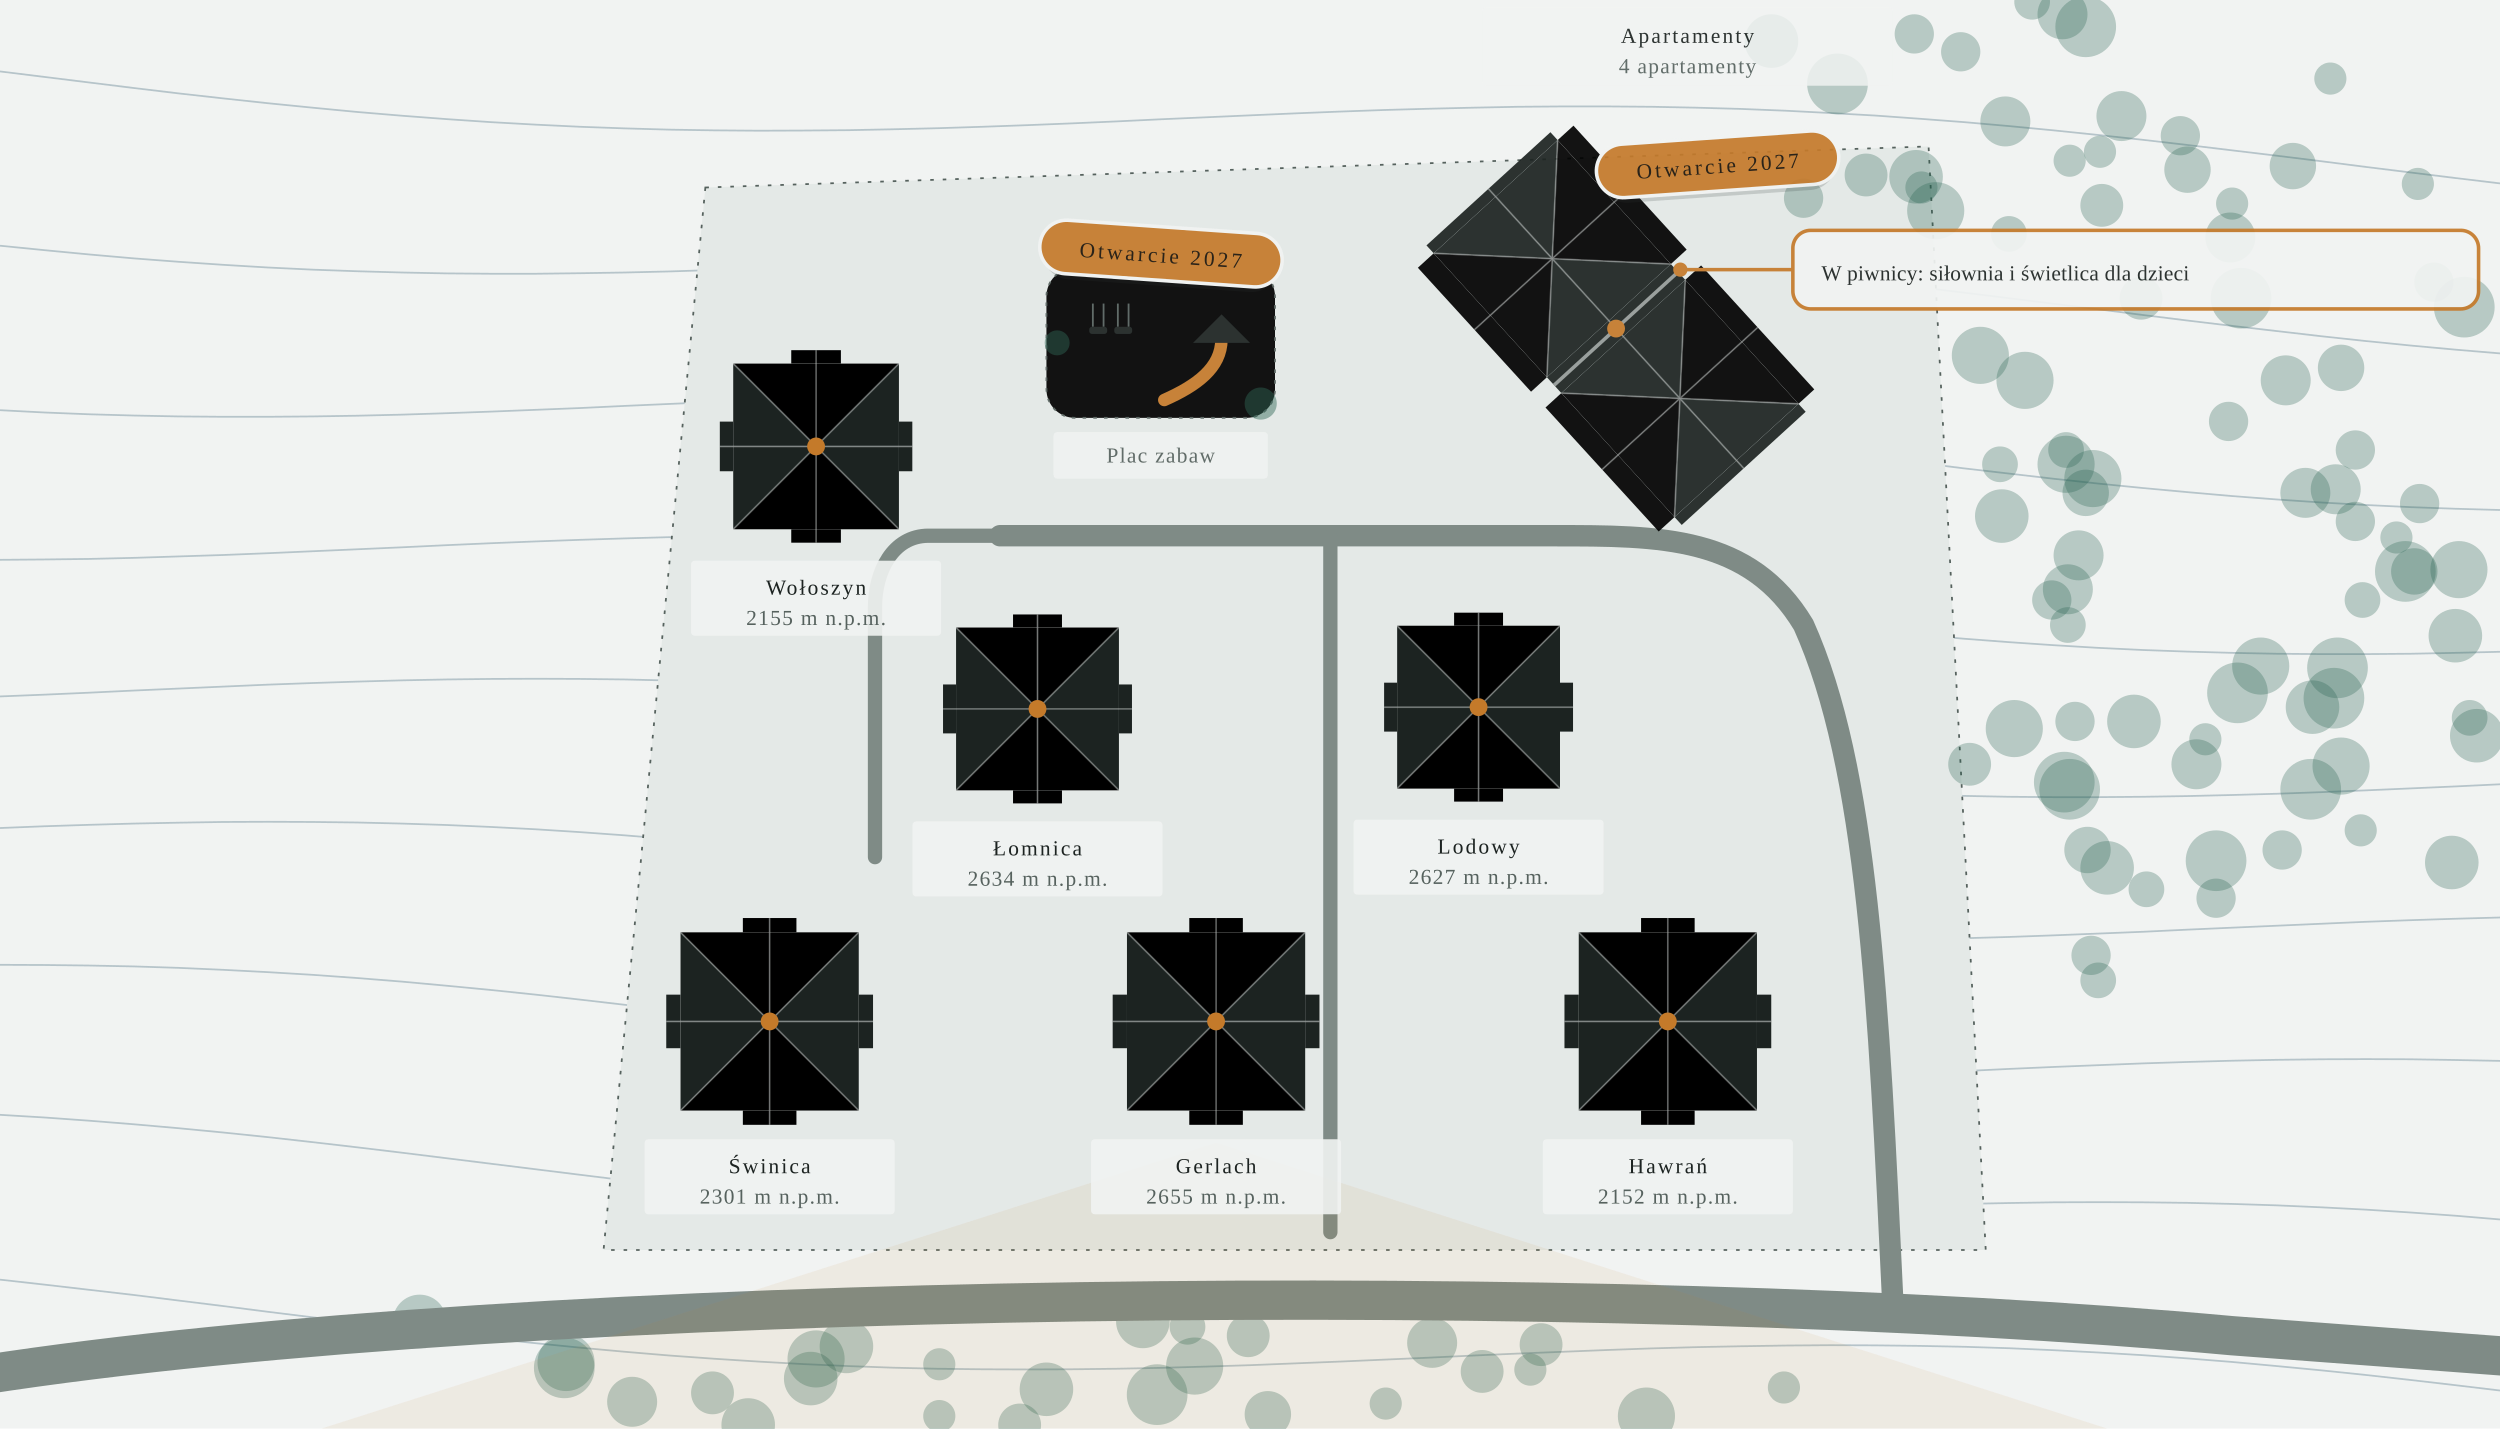
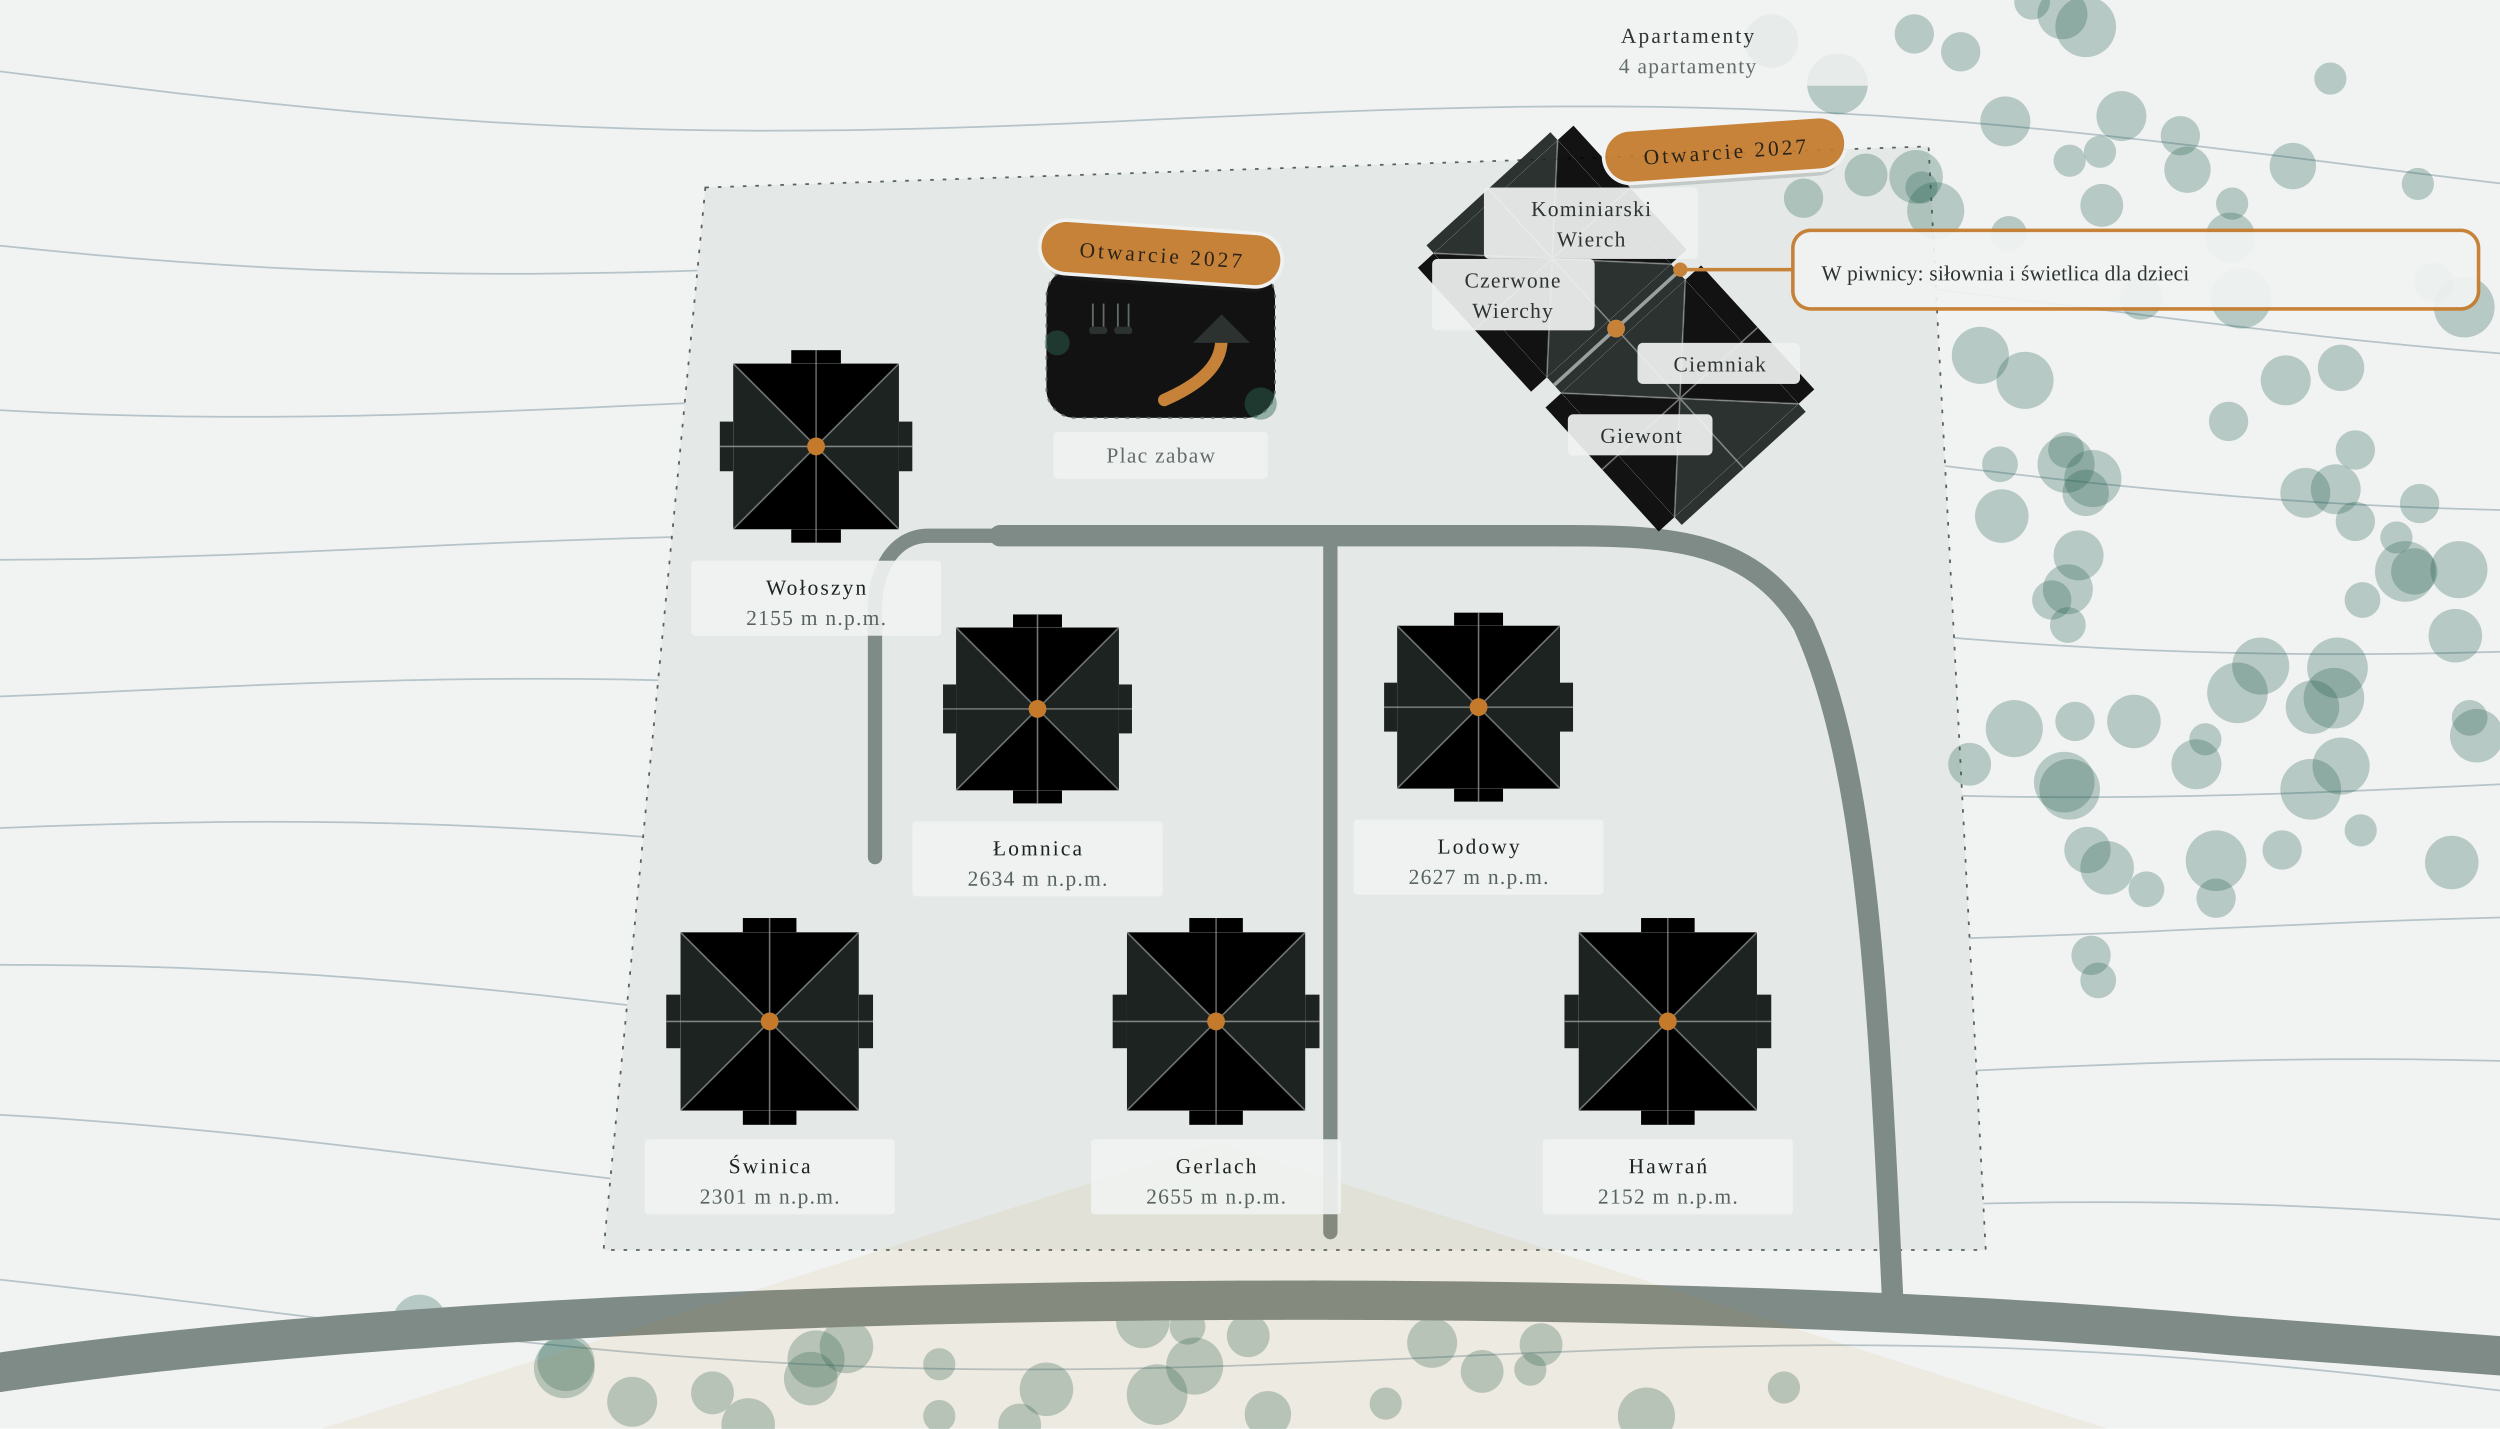
<svg xmlns="http://www.w3.org/2000/svg" viewBox="0 0 1400 800" role="img" aria-labelledby="g1-tytul">
-   <style>.teren{fill:var(--color-tlo,#f1f3f2)}.dzialka{fill:var(--color-tlo-2,#e4e9e7)}.poziomice path{fill:none;stroke:var(--color-poziomica,#6e8b98);stroke-width:1;opacity:.45;vector-effect:non-scaling-stroke}.droga{fill:none;stroke:var(--color-linia-mocna,#7f8b86);stroke-linecap:round;stroke-linejoin:round}.ogrodzenie{fill:none;stroke:var(--color-wyciszony,#56625e);stroke-width:1;stroke-dasharray:2 5;vector-effect:non-scaling-stroke}.las circle{fill:var(--color-swierk,#1f5c4a);opacity:.28}.stozek{fill:var(--color-bursztyn,#c47a2a);opacity:.08}.dach{fill:var(--color-atrament,#1c2321)}.dach-jasna{fill:color-mix(in srgb,var(--color-atrament,#1c2321) 70%,var(--color-tlo,#f1f3f2))}.dach-pol{fill:color-mix(in srgb,var(--color-atrament,#1c2321) 84%,var(--color-tlo,#f1f3f2))}.dach-ciemna{fill:color-mix(in srgb,var(--color-atrament,#1c2321) 92%,#000)}.kalenica{fill:none;stroke:var(--color-tlo-2,#e4e9e7);stroke-width:1;opacity:.35;vector-effect:non-scaling-stroke}.is-wkrotce{opacity:.92}.apt-strefa{fill:transparent;pointer-events:all;cursor:pointer}.apt-strefa:focus-visible{outline:none;stroke:var(--color-bursztyn,#c47a2a);stroke-width:2}.sciana-dzialowa{fill:none;stroke:var(--color-tlo-2,#e4e9e7);stroke-width:2;opacity:.6;vector-effect:non-scaling-stroke}.plac{fill:color-mix(in srgb,var(--color-bursztyn,#c47a2a) 18%,var(--color-tlo,#f1f3f2))}.plac-obrys{fill:none;stroke:var(--color-wyciszony,#56625e);stroke-width:1;stroke-dasharray:2 4;vector-effect:non-scaling-stroke}.plac-drewno{fill:none;stroke:color-mix(in srgb,var(--color-bursztyn,#c47a2a) 55%,var(--color-atrament,#1c2321));stroke-width:3;stroke-linecap:round}.plac-lancuch{fill:none;stroke:var(--color-wyciszony,#56625e);stroke-width:1;vector-effect:non-scaling-stroke}.plac-siedzisko{fill:var(--color-atrament,#1c2321)}.plac-drewno-pole{fill:color-mix(in srgb,var(--color-bursztyn,#c47a2a) 55%,var(--color-atrament,#1c2321))}.plac-zjezdzalnia{fill:none;stroke:var(--color-bursztyn,#c47a2a);stroke-width:7;stroke-linecap:round}.plac-piasek{fill:color-mix(in srgb,var(--color-bursztyn,#c47a2a) 35%,var(--color-tlo,#f1f3f2));stroke:color-mix(in srgb,var(--color-bursztyn,#c47a2a) 55%,var(--color-atrament,#1c2321));stroke-width:3}.plac-krzew{fill:var(--color-swierk,#1f5c4a);opacity:.45}.naklejka-tlo{fill:var(--color-bursztyn,#c47a2a);stroke:var(--color-tlo,#f1f3f2);stroke-width:2}.naklejka-cien{fill:var(--color-atrament,#1c2321);opacity:.18}.naklejka-tekst{font:700 12px var(--font-ui,sans-serif);letter-spacing:.14em;text-transform:uppercase;fill:#1a1208}.piwnica-tlo{fill:var(--color-tlo,#f1f3f2);stroke:var(--color-bursztyn,#c47a2a);stroke-width:2}.piwnica-punkt{fill:var(--color-bursztyn,#c47a2a)}.piwnica-tekst{font:500 17px var(--font-ui,sans-serif);letter-spacing:.01em;fill:var(--color-atrament,#1c2321)}.piwnica-linia{fill:none;stroke:var(--color-bursztyn,#c47a2a);stroke-width:2;stroke-linecap:round;vector-effect:non-scaling-stroke}.en{display:none}:root[lang="en"] .naklejka .pl,:root[lang="en"] .piwnica .pl{display:none}:root[lang="en"] .naklejka .en,:root[lang="en"] .piwnica .en{display:inline}.nazwa{font:700 15px var(--font-tabliczka,Georgia,serif);letter-spacing:.1em;text-transform:uppercase;fill:var(--color-atrament,#1c2321)}.opis{font:500 12px var(--font-ui,sans-serif);letter-spacing:.06em;fill:var(--color-wyciszony,#56625e)}.znacznik{fill:var(--color-bursztyn,#c47a2a)}.etykieta-tlo{fill:var(--color-tlo,#f1f3f2);opacity:.9}</style>
+   <style>.teren{fill:var(--color-tlo,#f1f3f2)}.dzialka{fill:var(--color-tlo-2,#e4e9e7)}.poziomice path{fill:none;stroke:var(--color-poziomica,#6e8b98);stroke-width:1;opacity:.45;vector-effect:non-scaling-stroke}.droga{fill:none;stroke:var(--color-linia-mocna,#7f8b86);stroke-linecap:round;stroke-linejoin:round}.ogrodzenie{fill:none;stroke:var(--color-wyciszony,#56625e);stroke-width:1;stroke-dasharray:2 5;vector-effect:non-scaling-stroke}.las circle{fill:var(--color-swierk,#1f5c4a);opacity:.28}.stozek{fill:var(--color-bursztyn,#c47a2a);opacity:.08}.dach{fill:var(--color-atrament,#1c2321)}.dach-jasna{fill:color-mix(in srgb,var(--color-atrament,#1c2321) 70%,var(--color-tlo,#f1f3f2))}.dach-pol{fill:color-mix(in srgb,var(--color-atrament,#1c2321) 84%,var(--color-tlo,#f1f3f2))}.dach-ciemna{fill:color-mix(in srgb,var(--color-atrament,#1c2321) 92%,#000)}.kalenica{fill:none;stroke:var(--color-tlo-2,#e4e9e7);stroke-width:1;opacity:.35;vector-effect:non-scaling-stroke}.is-wkrotce{opacity:.92}.apt-strefa{fill:transparent;pointer-events:all;cursor:pointer}.apt-strefa:focus-visible{outline:none;stroke:var(--color-bursztyn,#c47a2a);stroke-width:2}.sciana-dzialowa{fill:none;stroke:var(--color-tlo-2,#e4e9e7);stroke-width:2;opacity:.6;vector-effect:non-scaling-stroke}.plac{fill:color-mix(in srgb,var(--color-bursztyn,#c47a2a) 18%,var(--color-tlo,#f1f3f2))}.plac-obrys{fill:none;stroke:var(--color-wyciszony,#56625e);stroke-width:1;stroke-dasharray:2 4;vector-effect:non-scaling-stroke}.plac-drewno{fill:none;stroke:color-mix(in srgb,var(--color-bursztyn,#c47a2a) 55%,var(--color-atrament,#1c2321));stroke-width:3;stroke-linecap:round}.plac-lancuch{fill:none;stroke:var(--color-wyciszony,#56625e);stroke-width:1;vector-effect:non-scaling-stroke}.plac-siedzisko{fill:var(--color-atrament,#1c2321)}.plac-drewno-pole{fill:color-mix(in srgb,var(--color-bursztyn,#c47a2a) 55%,var(--color-atrament,#1c2321))}.plac-zjezdzalnia{fill:none;stroke:var(--color-bursztyn,#c47a2a);stroke-width:7;stroke-linecap:round}.plac-piasek{fill:color-mix(in srgb,var(--color-bursztyn,#c47a2a) 35%,var(--color-tlo,#f1f3f2));stroke:color-mix(in srgb,var(--color-bursztyn,#c47a2a) 55%,var(--color-atrament,#1c2321));stroke-width:3}.plac-krzew{fill:var(--color-swierk,#1f5c4a);opacity:.45}.naklejka-tlo{fill:var(--color-bursztyn,#c47a2a);stroke:var(--color-tlo,#f1f3f2);stroke-width:2}.naklejka-cien{fill:var(--color-atrament,#1c2321);opacity:.18}.naklejka-tekst{font:700 12px var(--font-ui,sans-serif);letter-spacing:.14em;text-transform:uppercase;fill:#1a1208}.piwnica-tlo{fill:var(--color-tlo,#f1f3f2);stroke:var(--color-bursztyn,#c47a2a);stroke-width:2}.piwnica-punkt{fill:var(--color-bursztyn,#c47a2a)}.piwnica-tekst{font:500 17px var(--font-ui,sans-serif);letter-spacing:.01em;fill:var(--color-atrament,#1c2321)}.piwnica-linia{fill:none;stroke:var(--color-bursztyn,#c47a2a);stroke-width:2;stroke-linecap:round;vector-effect:non-scaling-stroke}.en{display:none}:root[lang="en"] .naklejka .pl,:root[lang="en"] .piwnica .pl{display:none}:root[lang="en"] .naklejka .en,:root[lang="en"] .piwnica .en{display:inline}.nazwa{font:700 15px var(--font-tabliczka,Georgia,serif);letter-spacing:.1em;text-transform:uppercase;fill:var(--color-atrament,#1c2321)}.opis{font:500 12px var(--font-ui,sans-serif);letter-spacing:.06em;fill:var(--color-wyciszony,#56625e)}.znacznik{fill:var(--color-bursztyn,#c47a2a)}.etykieta-tlo{fill:var(--color-tlo,#f1f3f2);opacity:.9}.apt-nazwa{pointer-events:none}.apt-nazwa rect{fill:var(--color-tlo,#f1f3f2);opacity:.92}.apt-nazwa text{font:700 13px var(--font-ui,sans-serif);letter-spacing:.06em;text-transform:uppercase;fill:var(--color-atrament,#1c2321)}</style>
  <rect class="teren" width="1400" height="800" />
  <g class="poziomice" id="warstwa-poziomice">
    <path d="M0,40.0 L25,43.1 L50,46.2 L75,49.3 L100,52.3 L125,55.1 L150,57.8 L175,60.3 L200,62.7 L225,64.8 L250,66.7 L275,68.4 L300,69.8 L325,71.0 L350,71.9 L375,72.6 L400,73.0 L425,73.2 L450,73.1 L475,72.9 L500,72.4 L525,71.8 L550,71.0 L575,70.1 L600,69.1 L625,68.0 L650,66.8 L675,65.7 L700,64.6 L725,63.5 L750,62.5 L775,61.6 L800,60.9 L825,60.3 L850,59.8 L875,59.6 L900,59.6 L925,59.8 L950,60.3 L975,61.0 L1000,62.0 L1025,63.3 L1050,64.7 L1075,66.5 L1100,68.4 L1125,70.6 L1150,73.0 L1175,75.6 L1200,78.3 L1225,81.2 L1250,84.2 L1275,87.2 L1300,90.3 L1325,93.5 L1350,96.6 L1375,99.7 L1400,102.7" />
    <path d="M0,137.6 L25,140.1 L50,142.5 L75,144.7 L100,146.6 L125,148.3 L150,149.8 L175,151.0 L200,151.9 L225,152.6 L250,153.1 L275,153.3 L300,153.3 L325,153.0 L350,152.6 L375,152.0 L400,151.2 L425,150.3 L450,149.3 L475,148.2 L500,147.1 L525,145.9 L550,144.8 L575,143.7 L600,142.7 L625,141.8 L650,141.1 L675,140.4 L700,140.0 L725,139.7 L750,139.7 L775,139.9 L800,140.4 L825,141.1 L850,142.0 L875,143.2 L900,144.7 L925,146.4 L950,148.3 L975,150.5 L1000,152.8 L1025,155.4 L1050,158.1 L1075,160.9 L1100,163.9 L1125,167.0 L1150,170.1 L1175,173.2 L1200,176.4 L1225,179.5 L1250,182.5 L1275,185.4 L1300,188.3 L1325,191.0 L1350,193.5 L1375,195.8 L1400,197.9" />
    <path d="M0,229.7 L25,231.0 L50,232.0 L75,232.7 L100,233.2 L125,233.4 L150,233.4 L175,233.2 L200,232.8 L225,232.2 L250,231.4 L275,230.5 L300,229.5 L325,228.5 L350,227.3 L375,226.2 L400,225.1 L425,224.0 L450,223.0 L475,222.1 L500,221.3 L525,220.6 L550,220.2 L575,219.9 L600,219.8 L625,220.0 L650,220.4 L675,221.1 L700,222.0 L725,223.2 L750,224.6 L775,226.3 L800,228.2 L825,230.3 L850,232.6 L875,235.2 L900,237.9 L925,240.7 L950,243.7 L975,246.7 L1000,249.8 L1025,253.0 L1050,256.1 L1075,259.2 L1100,262.3 L1125,265.2 L1150,268.1 L1175,270.8 L1200,273.3 L1225,275.6 L1250,277.8 L1275,279.7 L1300,281.4 L1325,282.8 L1350,284.0 L1375,284.9 L1400,285.6" />
    <path d="M0,313.5 L25,313.3 L50,313.0 L75,312.4 L100,311.6 L125,310.8 L150,309.8 L175,308.7 L200,307.6 L225,306.5 L250,305.3 L275,304.2 L300,303.2 L325,302.3 L350,301.5 L375,300.8 L400,300.3 L425,300.0 L450,299.9 L475,300.1 L500,300.5 L525,301.1 L550,302.0 L575,303.1 L600,304.5 L625,306.2 L650,308.1 L675,310.2 L700,312.5 L725,315.0 L750,317.7 L775,320.5 L800,323.4 L825,326.5 L850,329.6 L875,332.7 L900,335.8 L925,339.0 L950,342.0 L975,345.0 L1000,347.8 L1025,350.6 L1050,353.1 L1075,355.5 L1100,357.7 L1125,359.6 L1150,361.3 L1175,362.8 L1200,364.0 L1225,364.9 L1250,365.6 L1275,366.1 L1300,366.3 L1325,366.3 L1350,366.1 L1375,365.6 L1400,365.0" />
    <path d="M0,390.0 L25,389.0 L50,387.9 L75,386.7 L100,385.6 L125,384.5 L150,383.4 L175,382.5 L200,381.7 L225,381.0 L250,380.5 L275,380.2 L300,380.1 L325,380.2 L350,380.5 L375,381.1 L400,382.0 L425,383.1 L450,384.5 L475,386.1 L500,387.9 L525,390.0 L550,392.3 L575,394.8 L600,397.5 L625,400.3 L650,403.2 L675,406.2 L700,409.3 L725,412.4 L750,415.6 L775,418.7 L800,421.8 L825,424.8 L850,427.6 L875,430.4 L900,432.9 L925,435.3 L950,437.5 L975,439.5 L1000,441.2 L1025,442.7 L1050,444.0 L1075,445.0 L1100,445.7 L1125,446.2 L1150,446.4 L1175,446.4 L1200,446.2 L1225,445.8 L1250,445.2 L1275,444.5 L1300,443.6 L1325,442.6 L1350,441.5 L1375,440.4 L1400,439.2" />
    <path d="M0,463.7 L25,462.7 L50,461.9 L75,461.2 L100,460.7 L125,460.3 L150,460.2 L175,460.3 L200,460.6 L225,461.2 L250,462.0 L275,463.1 L300,464.4 L325,466.0 L350,467.8 L375,469.9 L400,472.1 L425,474.6 L450,477.2 L475,480.0 L500,483.0 L525,486.0 L550,489.1 L575,492.2 L600,495.3 L625,498.5 L650,501.5 L675,504.5 L700,507.4 L725,510.2 L750,512.8 L775,515.2 L800,517.4 L825,519.4 L850,521.2 L875,522.7 L900,524.0 L925,525.0 L950,525.7 L975,526.3 L1000,526.5 L1025,526.6 L1050,526.4 L1075,526.0 L1100,525.4 L1125,524.7 L1150,523.8 L1175,522.8 L1200,521.8 L1225,520.6 L1250,519.5 L1275,518.4 L1300,517.3 L1325,516.2 L1350,515.3 L1375,514.5 L1400,513.8" />
    <path d="M0,540.3 L25,540.4 L50,540.7 L75,541.2 L100,542.0 L125,543.1 L150,544.4 L175,545.9 L200,547.7 L225,549.7 L250,552.0 L275,554.4 L300,557.0 L325,559.8 L350,562.7 L375,565.7 L400,568.8 L425,571.9 L450,575.1 L475,578.2 L500,581.3 L525,584.3 L550,587.2 L575,590.0 L600,592.6 L625,595.0 L650,597.3 L675,599.3 L700,601.1 L725,602.6 L750,603.9 L775,605.0 L800,605.8 L825,606.3 L850,606.6 L875,606.7 L900,606.5 L925,606.2 L950,605.6 L975,604.9 L1000,604.0 L1025,603.1 L1050,602.0 L1075,600.9 L1100,599.8 L1125,598.6 L1150,597.5 L1175,596.5 L1200,595.5 L1225,594.7 L1250,594.0 L1275,593.5 L1300,593.2 L1325,593.1 L1350,593.2 L1375,593.6 L1400,594.1" />
    <path d="M0,624.3 L25,625.8 L50,627.6 L75,629.6 L100,631.8 L125,634.2 L150,636.8 L175,639.6 L200,642.5 L225,645.5 L250,648.6 L275,651.7 L300,654.8 L325,657.9 L350,661.0 L375,664.1 L400,667.0 L425,669.8 L450,672.4 L475,674.9 L500,677.1 L525,679.2 L550,681.0 L575,682.6 L600,683.9 L625,685.0 L650,685.8 L675,686.4 L700,686.7 L725,686.8 L750,686.7 L775,686.3 L800,685.8 L825,685.1 L850,684.3 L875,683.3 L900,682.3 L925,681.2 L950,680.0 L975,678.9 L1000,677.8 L1025,676.7 L1050,675.8 L1075,674.9 L1100,674.2 L1125,673.7 L1150,673.3 L1175,673.2 L1200,673.3 L1225,673.6 L1250,674.2 L1275,675.0 L1300,676.1 L1325,677.4 L1350,679.0 L1375,680.8 L1400,682.9" />
    <path d="M0,716.6 L25,719.4 L50,722.3 L75,725.2 L100,728.3 L125,731.4 L150,734.6 L175,737.7 L200,740.8 L225,743.8 L250,746.7 L275,749.6 L300,752.2 L325,754.7 L350,757.0 L375,759.1 L400,760.9 L425,762.5 L450,763.9 L475,765.0 L500,765.9 L525,766.5 L550,766.8 L575,766.9 L600,766.8 L625,766.5 L650,766.0 L675,765.3 L700,764.5 L725,763.5 L750,762.5 L775,761.4 L800,760.3 L825,759.1 L850,758.0 L875,757.0 L900,756.0 L925,755.1 L950,754.4 L975,753.9 L1000,753.5 L1025,753.3 L1050,753.4 L1075,753.7 L1100,754.2 L1125,755.0 L1150,756.1 L1175,757.4 L1200,758.9 L1225,760.7 L1250,762.7 L1275,765.0 L1300,767.4 L1325,770.0 L1350,772.8 L1375,775.7 L1400,778.7" />
  </g>
  <g id="warstwa-dzialka">
    <path class="dzialka" d="M395,105 L1080,82 L1112,700 L338,700 Z" />
    <path class="ogrodzenie" d="M395,105 L1080,82 L1112,700 L338,700 Z" />
  </g>
  <g class="las" id="warstwa-las">
    <circle cx="1134" cy="213" r="16" />
    <circle cx="1266" cy="373" r="16" />
    <circle cx="1176" cy="85" r="9" />
    <circle cx="1308" cy="274" r="14" />
    <circle cx="1355" cy="282" r="11" />
    <circle cx="1195" cy="404" r="15" />
    <circle cx="1363" cy="158" r="11" />
    <circle cx="1123" cy="68" r="14" />
    <circle cx="1291" cy="276" r="14" />
    <circle cx="1235" cy="414" r="9" />
    <circle cx="1311" cy="206" r="13" />
    <circle cx="1347" cy="320" r="17" />
    <circle cx="1323" cy="336" r="10" />
    <circle cx="1295" cy="396" r="15" />
    <circle cx="1307" cy="391" r="17" />
    <circle cx="1172" cy="268" r="16" />
    <circle cx="1342" cy="301" r="9" />
    <circle cx="1157" cy="260" r="16" />
    <circle cx="1125" cy="131" r="10" />
    <circle cx="1164" cy="311" r="14" />
    <circle cx="1225" cy="95" r="13" />
    <circle cx="1311" cy="429" r="16" />
    <circle cx="1175" cy="549" r="10" />
    <circle cx="1158" cy="330" r="14" />
    <circle cx="1284" cy="93" r="13" />
    <circle cx="1305" cy="44" r="9" />
    <circle cx="1169" cy="476" r="13" />
    <circle cx="1322" cy="465" r="9" />
    <circle cx="1188" cy="65" r="14" />
    <circle cx="1387" cy="412" r="15" />
    <circle cx="1249" cy="133" r="14" />
    <circle cx="1121" cy="289" r="15" />
    <circle cx="1159" cy="442" r="17" />
    <circle cx="1177" cy="115" r="12" />
    <circle cx="1278" cy="476" r="11" />
    <circle cx="1354" cy="103" r="9" />
    <circle cx="1109" cy="199" r="16" />
    <circle cx="1162" cy="404" r="11" />
    <circle cx="1103" cy="428" r="12" />
    <circle cx="1168" cy="276" r="13" />
    <circle cx="1280" cy="213" r="14" />
    <circle cx="1375" cy="356" r="15" />
    <circle cx="1171" cy="535" r="11" />
    <circle cx="1241" cy="482" r="17" />
    <circle cx="1248" cy="236" r="11" />
    <circle cx="1373" cy="483" r="15" />
    <circle cx="1309" cy="374" r="17" />
    <circle cx="1253" cy="388" r="17" />
    <circle cx="1319" cy="292" r="11" />
    <circle cx="1159" cy="90" r="9" />
    <circle cx="1157" cy="252" r="10" />
    <circle cx="1352" cy="320" r="13" />
    <circle cx="1383" cy="402" r="10" />
    <circle cx="1255" cy="167" r="17" />
    <circle cx="1230" cy="428" r="14" />
    <circle cx="1156" cy="438" r="17" />
    <circle cx="1380" cy="172" r="17" />
    <circle cx="1319" cy="252" r="11" />
    <circle cx="1120" cy="260" r="10" />
    <circle cx="1241" cy="503" r="11" />
    <circle cx="1149" cy="336" r="11" />
    <circle cx="1158" cy="350" r="10" />
    <circle cx="1128" cy="408" r="16" />
    <circle cx="1221" cy="76" r="11" />
    <circle cx="1294" cy="442" r="17" />
    <circle cx="1377" cy="319" r="16" />
    <circle cx="1250" cy="114" r="9" />
    <circle cx="1180" cy="486" r="15" />
    <circle cx="1202" cy="498" r="10" />
    <circle cx="1199" cy="167" r="12" />
    <circle cx="830" cy="768" r="12" />
    <circle cx="999" cy="777" r="9" />
    <circle cx="648" cy="781" r="17" />
    <circle cx="586" cy="778" r="15" />
    <circle cx="922" cy="793" r="16" />
    <circle cx="316" cy="766" r="17" />
    <circle cx="454" cy="772" r="15" />
    <circle cx="399" cy="780" r="12" />
    <circle cx="776" cy="786" r="9" />
    <circle cx="571" cy="798" r="12" />
    <circle cx="526" cy="764" r="9" />
    <circle cx="640" cy="740" r="15" />
    <circle cx="235" cy="740" r="15" />
    <circle cx="710" cy="792" r="13" />
    <circle cx="665" cy="743" r="10" />
    <circle cx="317" cy="763" r="16" />
    <circle cx="354" cy="785" r="14" />
    <circle cx="863" cy="753" r="12" />
    <circle cx="526" cy="793" r="9" />
    <circle cx="457" cy="761" r="16" />
    <circle cx="419" cy="798" r="15" />
    <circle cx="669" cy="765" r="16" />
    <circle cx="699" cy="748" r="12" />
    <circle cx="474" cy="754" r="15" />
    <circle cx="857" cy="767" r="9" />
    <circle cx="802" cy="752" r="14" />
    <circle cx="1072" cy="19" r="11" />
    <circle cx="1084" cy="118" r="16" />
    <circle cx="1045" cy="98" r="12" />
    <circle cx="1098" cy="29" r="11" />
    <circle cx="1029" cy="47" r="17" />
    <circle cx="1010" cy="111" r="11" />
    <circle cx="1076" cy="105" r="9" />
    <circle cx="1155" cy="8" r="14" />
    <circle cx="1168" cy="15" r="17" />
    <circle cx="1073" cy="99" r="15" />
    <circle cx="992" cy="23" r="15" />
    <circle cx="1138" cy="1" r="10" />
  </g>
  <g id="warstwa-drogi">
    <path class="droga" stroke-width="22" d="M-10,770 C300,722 900,716 1250,748 L1410,760" />
    <path class="droga" stroke-width="12" d="M1060,730 C1052,560 1046,430 1010,350 C980,300 930,300 870,300 L560,300" />
    <path class="droga" stroke-width="8" d="M745,300 L745,690 M560,300 L520,300 C500,300 490,320 490,340 L490,480" />
  </g>
  <g id="warstwa-widok">
    <path class="stozek" d="M681,640 L180,800 L1180,800 Z" />
  </g>
  <g id="budynki">
    <g id="b-dom-woloszyn" class="budynek" data-nazwa="Wołoszyn" data-szczyt-m="2155" tabindex="0" role="button" aria-label="Domek Wołoszyn">
      <g transform="translate(457 250) rotate(0)">
        <path class="dach" d="M-46.4,13.9 L-53.9,13.9 L-53.9,0.0 L-46.4,0.0 Z" />
        <path class="dach dach-pol" d="M-46.4,0.0 L-53.9,0.0 L-53.9,-13.9 L-46.4,-13.9 Z" />
        <path class="dach dach-pol" d="M46.4,-13.9 L53.9,-13.9 L53.9,0.0 L46.4,0.0 Z" />
        <path class="dach" d="M46.4,0.0 L53.9,0.0 L53.9,13.9 L46.4,13.9 Z" />
        <path class="dach-jasna" d="M-13.9,-46.4 L-13.9,-53.9 L0.0,-53.9 L0.0,-46.4 Z" />
        <path class="dach-ciemna" d="M0.0,-46.4 L0.0,-53.9 L13.9,-53.9 L13.9,-46.4 Z" />
        <path class="dach-ciemna" d="M13.9,46.4 L13.9,53.9 L0.0,53.9 L0.0,46.4 Z" />
        <path class="dach-jasna" d="M0.0,46.4 L0.0,53.9 L-13.9,53.9 L-13.9,46.4 Z" />
        <path class="dach-jasna" d="M0.0,0.0 L0.0,-46.4 L-46.4,-46.4 Z" />
        <path class="dach-ciemna" d="M0.0,0.0 L0.0,-46.4 L46.4,-46.4 Z" />
        <path class="dach dach-pol" d="M0.0,0.0 L46.4,0.0 L46.4,-46.4 Z" />
        <path class="dach" d="M0.0,0.0 L46.4,0.0 L46.4,46.4 Z" />
        <path class="dach-ciemna" d="M0.0,0.0 L0.0,46.4 L46.4,46.4 Z" />
        <path class="dach-jasna" d="M0.0,0.0 L0.0,46.4 L-46.4,46.4 Z" />
        <path class="dach" d="M0.0,0.0 L-46.4,0.0 L-46.4,46.4 Z" />
        <path class="dach dach-pol" d="M0.0,0.0 L-46.4,0.0 L-46.4,-46.4 Z" />
        <path class="kalenica" d="M0,-46.44 L0,46.44 M-46.44,0 L46.44,0 M-46.44,-46.44 L46.44,46.44 M46.44,-46.44 L-46.44,46.44 M-46.44,0.0 L-53.87,0.0 M46.44,0.0 L53.87,0.0 M0.0,-46.44 L0.0,-53.87 M0.0,46.44 L0.0,53.87" />
      </g>
      <circle class="znacznik" cx="457" cy="250" r="5" />
      <rect class="etykieta-tlo" x="387" y="314.0" width="140" height="42" rx="2" />
      <text class="nazwa" x="457" y="333.0" text-anchor="middle">Wołoszyn</text>
      <text class="opis" x="457" y="350.0" text-anchor="middle">2155 m n.p.m.</text>
    </g>
    <g id="b-dom-lomnica" class="budynek" data-nazwa="Łomnica" data-szczyt-m="2634" tabindex="0" role="button" aria-label="Domek Łomnica">
      <g transform="translate(581 397) rotate(0)">
        <path class="dach" d="M-45.6,13.7 L-52.9,13.7 L-52.9,0.0 L-45.6,0.0 Z" />
        <path class="dach dach-pol" d="M-45.6,0.0 L-52.9,0.0 L-52.9,-13.7 L-45.6,-13.7 Z" />
        <path class="dach dach-pol" d="M45.6,-13.7 L52.9,-13.7 L52.9,0.0 L45.6,0.0 Z" />
        <path class="dach" d="M45.6,0.0 L52.9,0.0 L52.9,13.7 L45.6,13.7 Z" />
        <path class="dach-jasna" d="M-13.7,-45.6 L-13.7,-52.9 L0.0,-52.9 L0.0,-45.6 Z" />
        <path class="dach-ciemna" d="M0.0,-45.6 L0.0,-52.9 L13.7,-52.9 L13.7,-45.6 Z" />
        <path class="dach-ciemna" d="M13.7,45.6 L13.7,52.9 L0.0,52.9 L0.0,45.6 Z" />
        <path class="dach-jasna" d="M0.0,45.6 L0.0,52.9 L-13.7,52.9 L-13.7,45.6 Z" />
        <path class="dach-jasna" d="M0.0,0.0 L0.0,-45.6 L-45.6,-45.6 Z" />
        <path class="dach-ciemna" d="M0.0,0.0 L0.0,-45.6 L45.6,-45.6 Z" />
        <path class="dach dach-pol" d="M0.0,0.0 L45.6,0.0 L45.6,-45.6 Z" />
        <path class="dach" d="M0.0,0.0 L45.6,0.0 L45.6,45.6 Z" />
        <path class="dach-ciemna" d="M0.0,0.0 L0.0,45.6 L45.6,45.6 Z" />
        <path class="dach-jasna" d="M0.0,0.0 L0.0,45.6 L-45.6,45.6 Z" />
        <path class="dach" d="M0.0,0.0 L-45.6,0.0 L-45.6,45.6 Z" />
        <path class="dach dach-pol" d="M0.0,0.0 L-45.6,0.0 L-45.6,-45.6 Z" />
        <path class="kalenica" d="M0,-45.58 L0,45.58 M-45.58,0 L45.58,0 M-45.58,-45.58 L45.58,45.58 M45.58,-45.58 L-45.58,45.58 M-45.58,0.0 L-52.873,0.0 M45.58,0.0 L52.873,0.0 M0.0,-45.58 L0.0,-52.873 M0.0,45.58 L0.0,52.873" />
      </g>
      <circle class="znacznik" cx="581" cy="397" r="5" />
      <rect class="etykieta-tlo" x="511" y="460.0" width="140" height="42" rx="2" />
      <text class="nazwa" x="581" y="479.0" text-anchor="middle">Łomnica</text>
      <text class="opis" x="581" y="496.0" text-anchor="middle">2634 m n.p.m.</text>
    </g>
    <g id="b-dom-lodowy" class="budynek" data-nazwa="Lodowy" data-szczyt-m="2627" tabindex="0" role="button" aria-label="Domek Lodowy">
      <g transform="translate(828 396) rotate(0)">
        <path class="dach" d="M-45.6,13.7 L-52.9,13.7 L-52.9,0.0 L-45.6,0.0 Z" />
        <path class="dach dach-pol" d="M-45.6,0.0 L-52.9,0.0 L-52.9,-13.7 L-45.6,-13.7 Z" />
        <path class="dach dach-pol" d="M45.6,-13.7 L52.9,-13.7 L52.9,0.0 L45.6,0.0 Z" />
        <path class="dach" d="M45.6,0.0 L52.9,0.0 L52.9,13.7 L45.6,13.7 Z" />
        <path class="dach-jasna" d="M-13.7,-45.6 L-13.7,-52.9 L0.0,-52.9 L0.0,-45.6 Z" />
        <path class="dach-ciemna" d="M0.0,-45.6 L0.0,-52.9 L13.7,-52.9 L13.7,-45.6 Z" />
        <path class="dach-ciemna" d="M13.7,45.6 L13.7,52.9 L0.0,52.9 L0.0,45.6 Z" />
        <path class="dach-jasna" d="M0.0,45.6 L0.0,52.9 L-13.7,52.9 L-13.7,45.6 Z" />
        <path class="dach-jasna" d="M0.0,0.0 L0.0,-45.6 L-45.6,-45.6 Z" />
        <path class="dach-ciemna" d="M0.0,0.0 L0.0,-45.6 L45.6,-45.6 Z" />
        <path class="dach dach-pol" d="M0.0,0.0 L45.6,0.0 L45.6,-45.6 Z" />
        <path class="dach" d="M0.0,0.0 L45.6,0.0 L45.6,45.6 Z" />
        <path class="dach-ciemna" d="M0.0,0.0 L0.0,45.6 L45.6,45.6 Z" />
        <path class="dach-jasna" d="M0.0,0.0 L0.0,45.6 L-45.6,45.6 Z" />
        <path class="dach" d="M0.0,0.0 L-45.6,0.0 L-45.6,45.6 Z" />
        <path class="dach dach-pol" d="M0.0,0.0 L-45.6,0.0 L-45.6,-45.6 Z" />
        <path class="kalenica" d="M0,-45.58 L0,45.58 M-45.58,0 L45.58,0 M-45.58,-45.58 L45.58,45.58 M45.58,-45.58 L-45.58,45.58 M-45.58,0.0 L-52.873,0.0 M45.58,0.0 L52.873,0.0 M0.0,-45.58 L0.0,-52.873 M0.0,45.58 L0.0,52.873" />
      </g>
      <circle class="znacznik" cx="828" cy="396" r="5" />
      <rect class="etykieta-tlo" x="758" y="459.0" width="140" height="42" rx="2" />
      <text class="nazwa" x="828" y="478.0" text-anchor="middle">Lodowy</text>
      <text class="opis" x="828" y="495.0" text-anchor="middle">2627 m n.p.m.</text>
    </g>
    <g id="b-dom-swinica" class="budynek" data-nazwa="Świnica" data-szczyt-m="2301" tabindex="0" role="button" aria-label="Domek Świnica">
      <g transform="translate(431 572) rotate(0)">
        <path class="dach" d="M-49.9,15.0 L-57.9,15.0 L-57.9,0.0 L-49.9,0.0 Z" />
        <path class="dach dach-pol" d="M-49.9,0.0 L-57.9,0.0 L-57.9,-15.0 L-49.9,-15.0 Z" />
        <path class="dach dach-pol" d="M49.9,-15.0 L57.9,-15.0 L57.9,0.0 L49.9,0.0 Z" />
        <path class="dach" d="M49.9,0.0 L57.9,0.0 L57.9,15.0 L49.9,15.0 Z" />
        <path class="dach-jasna" d="M-15.0,-49.9 L-15.0,-57.9 L0.0,-57.9 L0.0,-49.9 Z" />
        <path class="dach-ciemna" d="M0.0,-49.9 L0.0,-57.9 L15.0,-57.9 L15.0,-49.9 Z" />
        <path class="dach-ciemna" d="M15.0,49.9 L15.0,57.9 L0.0,57.9 L0.0,49.9 Z" />
        <path class="dach-jasna" d="M0.0,49.9 L0.0,57.9 L-15.0,57.9 L-15.0,49.9 Z" />
        <path class="dach-jasna" d="M0.0,0.0 L0.0,-49.9 L-49.9,-49.9 Z" />
        <path class="dach-ciemna" d="M0.0,0.0 L0.0,-49.9 L49.9,-49.9 Z" />
        <path class="dach dach-pol" d="M0.0,0.0 L49.9,0.0 L49.9,-49.9 Z" />
        <path class="dach" d="M0.0,0.0 L49.9,0.0 L49.9,49.9 Z" />
        <path class="dach-ciemna" d="M0.0,0.0 L0.0,49.9 L49.9,49.9 Z" />
        <path class="dach-jasna" d="M0.0,0.0 L0.0,49.9 L-49.9,49.9 Z" />
        <path class="dach" d="M0.0,0.0 L-49.9,0.0 L-49.9,49.9 Z" />
        <path class="dach dach-pol" d="M0.0,0.0 L-49.9,0.0 L-49.9,-49.9 Z" />
        <path class="kalenica" d="M0,-49.88 L0,49.88 M-49.88,0 L49.88,0 M-49.88,-49.88 L49.88,49.88 M49.88,-49.88 L-49.88,49.88 M-49.88,0.0 L-57.861,0.0 M49.88,0.0 L57.861,0.0 M0.0,-49.88 L0.0,-57.861 M0.0,49.88 L0.0,57.861" />
      </g>
      <circle class="znacznik" cx="431" cy="572" r="5" />
      <rect class="etykieta-tlo" x="361" y="638.0" width="140" height="42" rx="2" />
      <text class="nazwa" x="431" y="657.0" text-anchor="middle">Świnica</text>
      <text class="opis" x="431" y="674.0" text-anchor="middle">2301 m n.p.m.</text>
    </g>
    <g id="b-dom-gerlach" class="budynek" data-nazwa="Gerlach" data-szczyt-m="2655" tabindex="0" role="button" aria-label="Domek Gerlach">
      <g transform="translate(681 572) rotate(0)">
        <path class="dach" d="M-49.9,15.0 L-57.9,15.0 L-57.9,0.0 L-49.9,0.0 Z" />
        <path class="dach dach-pol" d="M-49.9,0.0 L-57.9,0.0 L-57.9,-15.0 L-49.9,-15.0 Z" />
        <path class="dach dach-pol" d="M49.9,-15.0 L57.9,-15.0 L57.9,0.0 L49.9,0.0 Z" />
        <path class="dach" d="M49.9,0.0 L57.9,0.0 L57.9,15.0 L49.9,15.0 Z" />
        <path class="dach-jasna" d="M-15.0,-49.9 L-15.0,-57.9 L0.0,-57.9 L0.0,-49.9 Z" />
        <path class="dach-ciemna" d="M0.0,-49.9 L0.0,-57.9 L15.0,-57.9 L15.0,-49.9 Z" />
        <path class="dach-ciemna" d="M15.0,49.9 L15.0,57.9 L0.0,57.9 L0.0,49.9 Z" />
        <path class="dach-jasna" d="M0.0,49.9 L0.0,57.9 L-15.0,57.9 L-15.0,49.9 Z" />
        <path class="dach-jasna" d="M0.0,0.0 L0.0,-49.9 L-49.9,-49.9 Z" />
        <path class="dach-ciemna" d="M0.0,0.0 L0.0,-49.9 L49.9,-49.9 Z" />
        <path class="dach dach-pol" d="M0.0,0.0 L49.9,0.0 L49.9,-49.9 Z" />
        <path class="dach" d="M0.0,0.0 L49.9,0.0 L49.9,49.9 Z" />
        <path class="dach-ciemna" d="M0.0,0.0 L0.0,49.9 L49.9,49.9 Z" />
        <path class="dach-jasna" d="M0.0,0.0 L0.0,49.9 L-49.9,49.9 Z" />
        <path class="dach" d="M0.0,0.0 L-49.9,0.0 L-49.9,49.9 Z" />
        <path class="dach dach-pol" d="M0.0,0.0 L-49.9,0.0 L-49.9,-49.9 Z" />
        <path class="kalenica" d="M0,-49.88 L0,49.88 M-49.88,0 L49.88,0 M-49.88,-49.88 L49.88,49.88 M49.88,-49.88 L-49.88,49.88 M-49.88,0.0 L-57.861,0.0 M49.88,0.0 L57.861,0.0 M0.0,-49.88 L0.0,-57.861 M0.0,49.88 L0.0,57.861" />
      </g>
      <circle class="znacznik" cx="681" cy="572" r="5" />
      <rect class="etykieta-tlo" x="611" y="638.0" width="140" height="42" rx="2" />
      <text class="nazwa" x="681" y="657.0" text-anchor="middle">Gerlach</text>
      <text class="opis" x="681" y="674.0" text-anchor="middle">2655 m n.p.m.</text>
    </g>
    <g id="b-dom-hawran" class="budynek" data-nazwa="Hawrań" data-szczyt-m="2152" tabindex="0" role="button" aria-label="Domek Hawrań">
      <g transform="translate(934 572) rotate(0)">
        <path class="dach" d="M-49.9,15.0 L-57.9,15.0 L-57.9,0.0 L-49.9,0.0 Z" />
        <path class="dach dach-pol" d="M-49.9,0.0 L-57.9,0.0 L-57.9,-15.0 L-49.9,-15.0 Z" />
        <path class="dach dach-pol" d="M49.9,-15.0 L57.9,-15.0 L57.9,0.0 L49.9,0.0 Z" />
        <path class="dach" d="M49.9,0.0 L57.9,0.0 L57.9,15.0 L49.9,15.0 Z" />
        <path class="dach-jasna" d="M-15.0,-49.9 L-15.0,-57.9 L0.0,-57.9 L0.0,-49.9 Z" />
        <path class="dach-ciemna" d="M0.0,-49.9 L0.0,-57.9 L15.0,-57.9 L15.0,-49.9 Z" />
        <path class="dach-ciemna" d="M15.0,49.9 L15.0,57.9 L0.0,57.9 L0.0,49.9 Z" />
        <path class="dach-jasna" d="M0.0,49.9 L0.0,57.9 L-15.0,57.9 L-15.0,49.9 Z" />
        <path class="dach-jasna" d="M0.0,0.0 L0.0,-49.9 L-49.9,-49.9 Z" />
        <path class="dach-ciemna" d="M0.0,0.0 L0.0,-49.9 L49.9,-49.9 Z" />
        <path class="dach dach-pol" d="M0.0,0.0 L49.9,0.0 L49.9,-49.9 Z" />
        <path class="dach" d="M0.0,0.0 L49.9,0.0 L49.9,49.9 Z" />
        <path class="dach-ciemna" d="M0.0,0.0 L0.0,49.9 L49.9,49.9 Z" />
        <path class="dach-jasna" d="M0.0,0.0 L0.0,49.9 L-49.9,49.9 Z" />
        <path class="dach" d="M0.0,0.0 L-49.9,0.0 L-49.9,49.9 Z" />
        <path class="dach dach-pol" d="M0.0,0.0 L-49.9,0.0 L-49.9,-49.9 Z" />
        <path class="kalenica" d="M0,-49.88 L0,49.88 M-49.88,0 L49.88,0 M-49.88,-49.88 L49.88,49.88 M49.88,-49.88 L-49.88,49.88 M-49.88,0.0 L-57.861,0.0 M49.88,0.0 L57.861,0.0 M0.0,-49.88 L0.0,-57.861 M0.0,49.88 L0.0,57.861" />
      </g>
      <circle class="znacznik" cx="934" cy="572" r="5" />
      <rect class="etykieta-tlo" x="864" y="638.0" width="140" height="42" rx="2" />
      <text class="nazwa" x="934" y="657.0" text-anchor="middle">Hawrań</text>
      <text class="opis" x="934" y="674.0" text-anchor="middle">2152 m n.p.m.</text>
    </g>
    <g id="b-apartamenty" class="budynek is-wkrotce" data-otwarcie="2027-04" data-apartamenty="Czerwone Wierchy,Kominiarski Wierch,Giewont,Ciemniak" aria-label="Apartamenty: w górnej części Czerwone Wierchy i Kominiarski Wierch, w dolnej Giewont i Ciemniak, otwarcie wiosną 2027">
      <g transform="translate(905 184) rotate(47.6)">
        <path class="dach" d="M-106.0,-47.0 L-100.0,-47.0 L-100.0,0.0 L-106.0,0.0 Z" />
        <path class="dach dach-pol" d="M-106.0,0.0 L-100.0,0.0 L-100.0,47.0 L-106.0,47.0 Z" />
        <path class="dach" d="M-6.0,-47.0 L6.0,-47.0 L6.0,0.0 L-6.0,0.0 Z" />
        <path class="dach dach-pol" d="M-6.0,0.0 L6.0,0.0 L6.0,47.0 L-6.0,47.0 Z" />
        <path class="dach" d="M100.0,-47.0 L106.0,-47.0 L106.0,0.0 L100.0,0.0 Z" />
        <path class="dach dach-pol" d="M100.0,0.0 L106.0,0.0 L106.0,47.0 L100.0,47.0 Z" />
        <path class="dach-jasna" d="M-100.0,-47.0 L-53.0,-47.0 L-53.0,-59.0 L-100.0,-59.0 Z" />
        <path class="dach-ciemna" d="M-53.0,-47.0 L-6.0,-47.0 L-6.0,-59.0 L-53.0,-59.0 Z" />
        <path class="dach-jasna" d="M-100.0,47.0 L-53.0,47.0 L-53.0,59.0 L-100.0,59.0 Z" />
        <path class="dach-ciemna" d="M-53.0,47.0 L-6.0,47.0 L-6.0,59.0 L-53.0,59.0 Z" />
        <path class="dach-jasna" d="M-53.0,0.0 L-53.0,-47.0 L-100.0,-47.0 Z" />
        <path class="dach-ciemna" d="M-53.0,0.0 L-53.0,-47.0 L-6.0,-47.0 Z" />
        <path class="dach" d="M-53.0,0.0 L-6.0,0.0 L-6.0,-47.0 Z" />
        <path class="dach dach-pol" d="M-53.0,0.0 L-6.0,0.0 L-6.0,47.0 Z" />
        <path class="dach-ciemna" d="M-53.0,0.0 L-53.0,47.0 L-6.0,47.0 Z" />
        <path class="dach-jasna" d="M-53.0,0.0 L-53.0,47.0 L-100.0,47.0 Z" />
        <path class="dach dach-pol" d="M-53.0,0.0 L-100.0,0.0 L-100.0,47.0 Z" />
        <path class="dach" d="M-53.0,0.0 L-100.0,0.0 L-100.0,-47.0 Z" />
        <path class="dach-jasna" d="M6.0,-47.0 L53.0,-47.0 L53.0,-59.0 L6.0,-59.0 Z" />
        <path class="dach-ciemna" d="M53.0,-47.0 L100.0,-47.0 L100.0,-59.0 L53.0,-59.0 Z" />
        <path class="dach-jasna" d="M6.0,47.0 L53.0,47.0 L53.0,59.0 L6.0,59.0 Z" />
        <path class="dach-ciemna" d="M53.0,47.0 L100.0,47.0 L100.0,59.0 L53.0,59.0 Z" />
        <path class="dach-jasna" d="M53.0,0.0 L53.0,-47.0 L6.0,-47.0 Z" />
        <path class="dach-ciemna" d="M53.0,0.0 L53.0,-47.0 L100.0,-47.0 Z" />
        <path class="dach" d="M53.0,0.0 L100.0,0.0 L100.0,-47.0 Z" />
        <path class="dach dach-pol" d="M53.0,0.0 L100.0,0.0 L100.0,47.0 Z" />
        <path class="dach-ciemna" d="M53.0,0.0 L53.0,47.0 L100.0,47.0 Z" />
        <path class="dach-jasna" d="M53.0,0.0 L53.0,47.0 L6.0,47.0 Z" />
        <path class="dach dach-pol" d="M53.0,0.0 L6.0,0.0 L6.0,47.0 Z" />
        <path class="dach" d="M53.0,0.0 L6.0,0.0 L6.0,-47.0 Z" />
        <path class="kalenica" d="M-106.0,0 L106.0,0 M-53.0,-59.0 L-53.0,59.0 M-100.0,-47.0 L-6.0,47.0 M-6.0,-47.0 L-100.0,47.0 M53.0,-59.0 L53.0,59.0 M6.0,-47.0 L100.0,47.0 M100.0,-47.0 L6.0,47.0" />
      </g>
+       <g class="apt-nazwa" aria-hidden="true">
+         <rect x="802" y="145" width="91" height="40" rx="3" />
+         <text x="847" y="161" text-anchor="middle">Czerwone</text>
+         <text x="847" y="178" text-anchor="middle">Wierchy</text>
+       </g>
+       <g class="apt-nazwa" aria-hidden="true">
+         <rect x="831" y="105" width="120" height="40" rx="3" />
+         <text x="891" y="121" text-anchor="middle">Kominiarski</text>
+         <text x="891" y="138" text-anchor="middle">Wierch</text>
+       </g>
+       <g class="apt-nazwa" aria-hidden="true">
+         <rect x="878" y="232" width="81" height="23" rx="3" />
+         <text x="919" y="248" text-anchor="middle">Giewont</text>
+       </g>
+       <g class="apt-nazwa" aria-hidden="true">
+         <rect x="917" y="192" width="91" height="23" rx="3" />
+         <text x="963" y="208" text-anchor="middle">Ciemniak</text>
+       </g>
      <g transform="translate(905 184) rotate(47.6)">
        <path class="sciana-dzialowa" d="M0,-47.0 L0,47.0" />
        <path id="b-apt-czerwone-wierchy" class="apt-strefa" data-nazwa="Czerwone Wierchy" tabindex="0" role="button" aria-label="Apartament Czerwone Wierchy, otwarcie wiosną 2027" d="M-106.0,0 L0,0 L0,59.0 L-106.0,59.0 Z" />
        <path id="b-apt-kominiarski-wierch" class="apt-strefa" data-nazwa="Kominiarski Wierch" tabindex="0" role="button" aria-label="Apartament Kominiarski Wierch, otwarcie wiosną 2027" d="M-106.0,-59.0 L0,-59.0 L0,0 L-106.0,0 Z" />
        <path id="b-apt-giewont" class="apt-strefa" data-nazwa="Giewont" tabindex="0" role="button" aria-label="Apartament Giewont, otwarcie wiosną 2027" d="M0,0 L106.0,0 L106.0,59.0 L0,59.0 Z" />
        <path id="b-apt-ciemniak" class="apt-strefa" data-nazwa="Ciemniak" tabindex="0" role="button" aria-label="Apartament Ciemniak, otwarcie wiosną 2027" d="M0,-59.0 L106.0,-59.0 L106.0,0 L0,0 Z" />
      </g>
      <circle class="znacznik" cx="905" cy="184" r="5" />
      <rect class="etykieta-tlo" x="830" y="4" width="230" height="44" rx="2" />
      <text class="nazwa" x="945" y="24" text-anchor="middle">Apartamenty</text>
      <text class="opis" x="945" y="41" text-anchor="middle">4 apartamenty</text>
-       <g class="naklejka" transform="translate(962 94) rotate(-4)">
+       <g class="naklejka" transform="translate(966 86) rotate(-4)">
        <rect class="naklejka-cien" x="-66" y="-14" width="132" height="30" rx="15" />
        <rect class="naklejka-tlo" x="-68" y="-17" width="136" height="30" rx="15" />
        <text class="naklejka-tekst pl" x="0" y="3" text-anchor="middle">Otwarcie 2027</text>
        <text class="naklejka-tekst en" x="0" y="3" text-anchor="middle">Opening 2027</text>
      </g>
      <g class="piwnica">
        <path class="piwnica-linia" d="M941,151 L1004,151" />
        <circle class="piwnica-punkt" cx="941" cy="151" r="4" />
        <rect class="piwnica-tlo" x="1004" y="129" width="384" height="44" rx="10" />
        <text class="piwnica-tekst pl" x="1020" y="157">W piwnicy: siłownia i świetlica dla dzieci</text>
        <text class="piwnica-tekst en" x="1020" y="157">Basement: gym and kids’ playroom</text>
      </g>
    </g>
    <g id="b-plac-zabaw" class="obiekt is-wkrotce" data-otwarcie="2027" aria-label="Plac zabaw dla dzieci, otwarcie 2027">
      <rect class="plac" x="586.0" y="150.0" width="128" height="84" rx="16" />
      <rect class="plac-obrys" x="586.0" y="150.0" width="128" height="84" rx="16" />
      <path class="plac-drewno" d="M600.0,170.0 L644.0,170.0 M600.0,163.0 L600.0,177.0 M644.0,163.0 L644.0,177.0" />
      <path class="plac-lancuch" d="M612.0,170.0 L612.0,183.0 M618.0,170.0 L618.0,183.0 M626.0,170.0 L626.0,183.0 M632.0,170.0 L632.0,183.0" />
      <rect class="plac-siedzisko" x="610.0" y="183.0" width="10" height="4" rx="1.5" />
      <rect class="plac-siedzisko" x="624.0" y="183.0" width="10" height="4" rx="1.5" />
      <path class="plac-zjezdzalnia" d="M684.0,190.0 C684.0,206.0 670.0,216.0 652.0,224.0" />
      <rect class="plac-drewno-pole" x="670.0" y="162.0" width="28" height="28" rx="2" />
      <path class="dach-jasna" d="M668.0,160.0 L700.0,160.0 L684.0,176.0 Z" />
      <path class="dach-ciemna" d="M700.0,160.0 L700.0,192.0 L684.0,176.0 Z" />
      <path class="dach" d="M700.0,192.0 L668.0,192.0 L684.0,176.0 Z" />
      <path class="dach-jasna" d="M668.0,192.0 L668.0,160.0 L684.0,176.0 Z" />
      <rect class="plac-piasek" x="600.0" y="198.0" width="30" height="24" rx="3" />
      <circle class="plac-krzew" cx="706.0" cy="226.0" r="9" />
      <circle class="plac-krzew" cx="592.0" cy="192.0" r="7" />
      <rect class="etykieta-tlo" x="590" y="242.0" width="120" height="26" rx="2" />
      <text class="opis" x="650" y="259.0" text-anchor="middle">Plac zabaw</text>
      <g class="naklejka" transform="translate(650 144.0) rotate(4)">
        <rect class="naklejka-cien" x="-66" y="-14" width="132" height="30" rx="15" />
        <rect class="naklejka-tlo" x="-68" y="-17" width="136" height="30" rx="15" />
        <text class="naklejka-tekst pl" x="0" y="3" text-anchor="middle">Otwarcie 2027</text>
        <text class="naklejka-tekst en" x="0" y="3" text-anchor="middle">Opening 2027</text>
      </g>
    </g>
  </g>
</svg>
